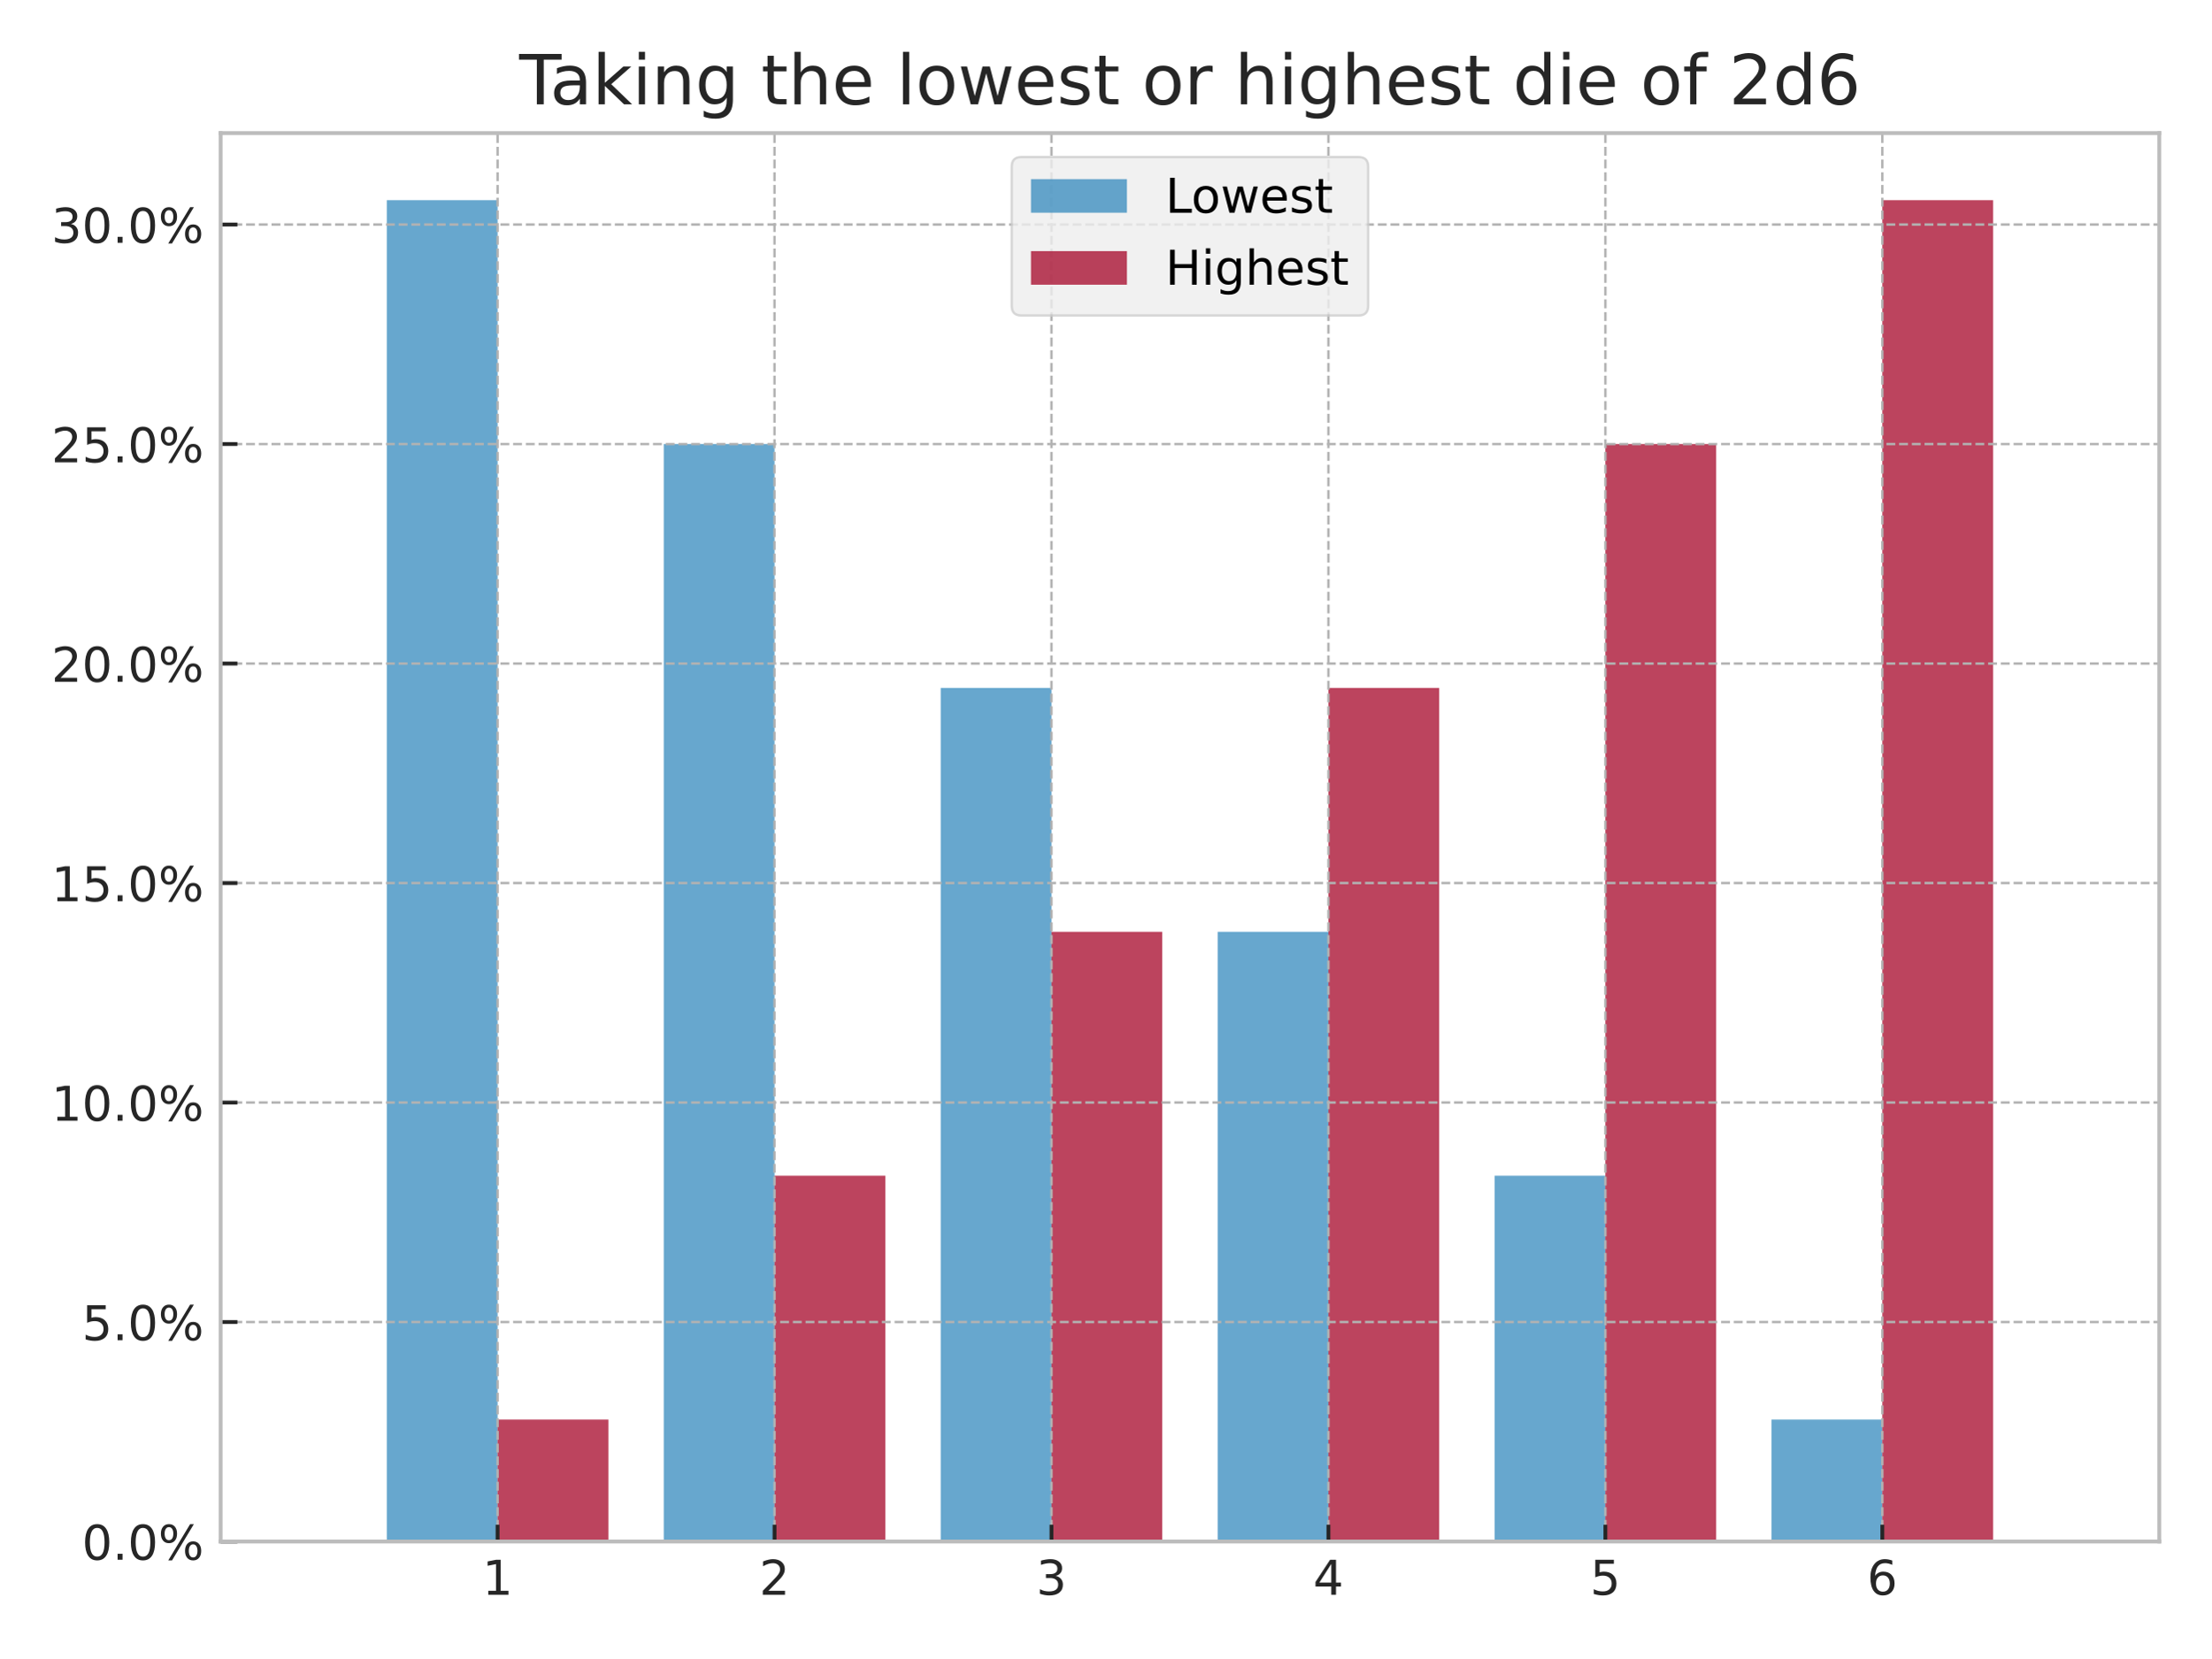
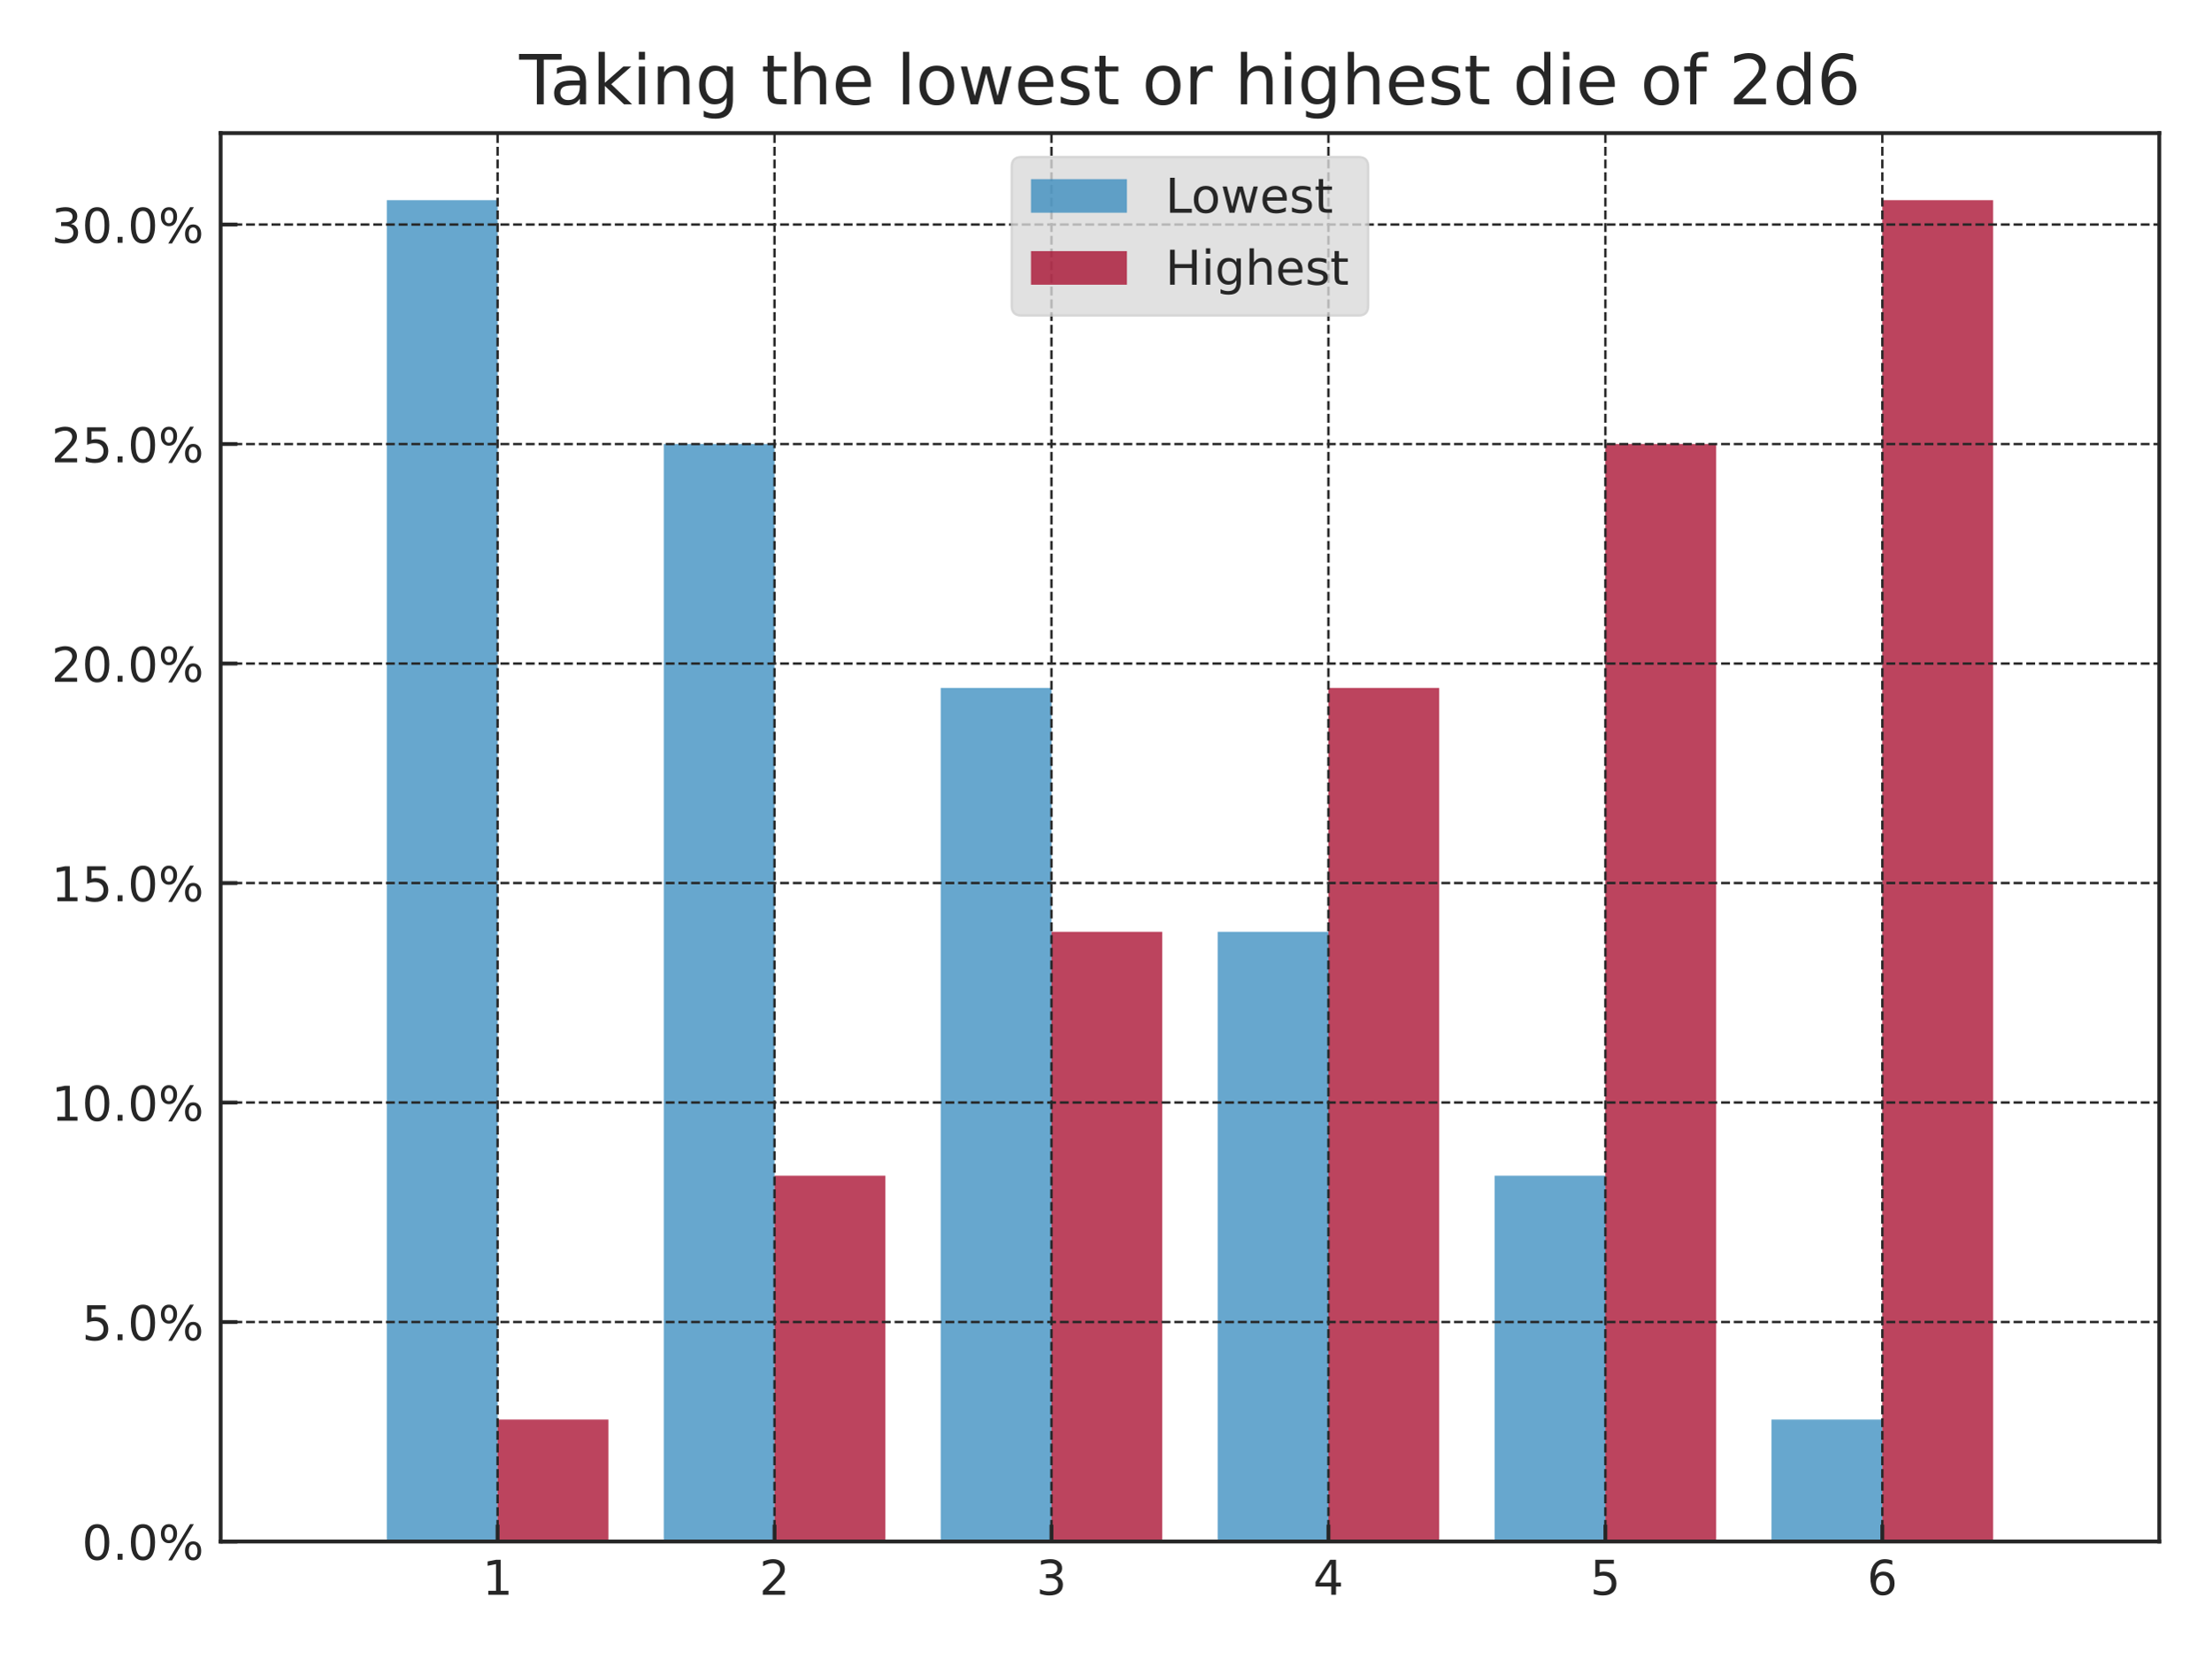
<svg xmlns="http://www.w3.org/2000/svg" xmlns:xlink="http://www.w3.org/1999/xlink" width="460.8pt" height="345.6pt" viewBox="0 0 460.8 345.6" version="1.1">
  <defs>
    <style type="text/css">*{stroke-linejoin: round; stroke-linecap: butt}</style>
  </defs>
  <g id="figure_1">
    <g id="patch_1">
      <path d="M 0 345.6  L 460.8 345.6  L 460.8 0  L 0 0  L 0 345.6  z " style="fill: none" />
    </g>
    <g id="axes_1">
      <g id="patch_2">
        <path d="M 45.98 321.3  L 450 321.3  L 450 27.741  L 45.98 27.741  L 45.98 321.3  z " style="fill: none" />
      </g>
      <g id="patch_3">
        <path d="M 80.61 321.3  L 103.697 321.3  L 103.697 41.72  L 80.61 41.72  z " clip-path="url(#p5dc106ff17)" style="fill: #348abd; opacity: 0.75" />
      </g>
      <g id="patch_4">
        <path d="M 138.327 321.3  L 161.414 321.3  L 161.414 92.552  L 138.327 92.552  z " clip-path="url(#p5dc106ff17)" style="fill: #348abd; opacity: 0.75" />
      </g>
      <g id="patch_5">
        <path d="M 196.045 321.3  L 219.131 321.3  L 219.131 143.385  L 196.045 143.385  z " clip-path="url(#p5dc106ff17)" style="fill: #348abd; opacity: 0.75" />
      </g>
      <g id="patch_6">
        <path d="M 253.762 321.3  L 276.849 321.3  L 276.849 194.218  L 253.762 194.218  z " clip-path="url(#p5dc106ff17)" style="fill: #348abd; opacity: 0.75" />
      </g>
      <g id="patch_7">
        <path d="M 311.479 321.3  L 334.566 321.3  L 334.566 245.051  L 311.479 245.051  z " clip-path="url(#p5dc106ff17)" style="fill: #348abd; opacity: 0.75" />
      </g>
      <g id="patch_8">
        <path d="M 369.196 321.3  L 392.283 321.3  L 392.283 295.884  L 369.196 295.884  z " clip-path="url(#p5dc106ff17)" style="fill: #348abd; opacity: 0.75" />
      </g>
      <g id="patch_9">
        <path d="M 103.697 321.3  L 126.784 321.3  L 126.784 295.884  L 103.697 295.884  z " clip-path="url(#p5dc106ff17)" style="fill: #a60628; opacity: 0.75" />
      </g>
      <g id="patch_10">
        <path d="M 161.414 321.3  L 184.501 321.3  L 184.501 245.051  L 161.414 245.051  z " clip-path="url(#p5dc106ff17)" style="fill: #a60628; opacity: 0.75" />
      </g>
      <g id="patch_11">
        <path d="M 219.131 321.3  L 242.218 321.3  L 242.218 194.218  L 219.131 194.218  z " clip-path="url(#p5dc106ff17)" style="fill: #a60628; opacity: 0.75" />
      </g>
      <g id="patch_12">
        <path d="M 276.849 321.3  L 299.935 321.3  L 299.935 143.385  L 276.849 143.385  z " clip-path="url(#p5dc106ff17)" style="fill: #a60628; opacity: 0.75" />
      </g>
      <g id="patch_13">
        <path d="M 334.566 321.3  L 357.653 321.3  L 357.653 92.552  L 334.566 92.552  z " clip-path="url(#p5dc106ff17)" style="fill: #a60628; opacity: 0.75" />
      </g>
      <g id="patch_14">
        <path d="M 392.283 321.3  L 415.37 321.3  L 415.37 41.72  L 392.283 41.72  z " clip-path="url(#p5dc106ff17)" style="fill: #a60628; opacity: 0.75" />
      </g>
      <g id="matplotlib.axis_1">
        <g id="xtick_1">
          <g id="line2d_1">
-             <path d="M 103.697 321.3  L 103.697 27.741  " clip-path="url(#p5dc106ff17)" style="fill: none; stroke-dasharray: 1.85,0.8; stroke-dashoffset: 0; stroke: #b2b2b2; stroke-width: 0.5" />
+             <path d="M 103.697 321.3  L 103.697 27.741  " clip-path="url(#p5dc106ff17)" style="fill: none; stroke-dasharray: 1.85,0.8; stroke-dashoffset: 0; stroke: #262626; stroke-width: 0.5" />
          </g>
          <g id="line2d_2">
            <defs>
              <path id="m64ba15eece" d="M 0 0  L 0 -3.5  " style="stroke: #262626; stroke-width: 0.8" />
            </defs>
            <g>
              <use xlink:href="#m64ba15eece" x="103.697" y="321.3" style="fill: #262626; stroke: #262626; stroke-width: 0.8" />
            </g>
          </g>
          <g id="text_1">
            <g style="fill: #262626" transform="translate(100.5159 332.3977) scale(0.1 -0.1)">
              <defs>
                <path id="DejaVuSans-14" d="M 794 531  L 1825 531  L 1825 4091  L 703 3866  L 703 4441  L 1819 4666  L 2450 4666  L 2450 531  L 3481 531  L 3481 0  L 794 0  L 794 531  z " transform="scale(0.015625)" />
              </defs>
              <use xlink:href="#DejaVuSans-14" />
            </g>
          </g>
        </g>
        <g id="xtick_2">
          <g id="line2d_3">
-             <path d="M 161.414 321.3  L 161.414 27.741  " clip-path="url(#p5dc106ff17)" style="fill: none; stroke-dasharray: 1.85,0.8; stroke-dashoffset: 0; stroke: #b2b2b2; stroke-width: 0.5" />
+             <path d="M 161.414 321.3  L 161.414 27.741  " clip-path="url(#p5dc106ff17)" style="fill: none; stroke-dasharray: 1.85,0.8; stroke-dashoffset: 0; stroke: #262626; stroke-width: 0.5" />
          </g>
          <g id="line2d_4">
            <g>
              <use xlink:href="#m64ba15eece" x="161.414" y="321.3" style="fill: #262626; stroke: #262626; stroke-width: 0.8" />
            </g>
          </g>
          <g id="text_2">
            <g style="fill: #262626" transform="translate(158.233 332.3977) scale(0.1 -0.1)">
              <defs>
                <path id="DejaVuSans-15" d="M 1228 531  L 3431 531  L 3431 0  L 469 0  L 469 531  Q 828 903 1448 1529  Q 2069 2156 2228 2338  Q 2531 2678 2651 2914  Q 2772 3150 2772 3378  Q 2772 3750 2511 3984  Q 2250 4219 1831 4219  Q 1534 4219 1204 4116  Q 875 4013 500 3803  L 500 4441  Q 881 4594 1212 4672  Q 1544 4750 1819 4750  Q 2544 4750 2975 4387  Q 3406 4025 3406 3419  Q 3406 3131 3298 2873  Q 3191 2616 2906 2266  Q 2828 2175 2409 1742  Q 1991 1309 1228 531  z " transform="scale(0.015625)" />
              </defs>
              <use xlink:href="#DejaVuSans-15" />
            </g>
          </g>
        </g>
        <g id="xtick_3">
          <g id="line2d_5">
-             <path d="M 219.131 321.3  L 219.131 27.741  " clip-path="url(#p5dc106ff17)" style="fill: none; stroke-dasharray: 1.85,0.8; stroke-dashoffset: 0; stroke: #b2b2b2; stroke-width: 0.5" />
+             <path d="M 219.131 321.3  L 219.131 27.741  " clip-path="url(#p5dc106ff17)" style="fill: none; stroke-dasharray: 1.85,0.8; stroke-dashoffset: 0; stroke: #262626; stroke-width: 0.5" />
          </g>
          <g id="line2d_6">
            <g>
              <use xlink:href="#m64ba15eece" x="219.131" y="321.3" style="fill: #262626; stroke: #262626; stroke-width: 0.8" />
            </g>
          </g>
          <g id="text_3">
            <g style="fill: #262626" transform="translate(215.9502 332.3977) scale(0.1 -0.1)">
              <defs>
                <path id="DejaVuSans-16" d="M 2597 2516  Q 3050 2419 3304 2112  Q 3559 1806 3559 1356  Q 3559 666 3084 287  Q 2609 -91 1734 -91  Q 1441 -91 1130 -33  Q 819 25 488 141  L 488 750  Q 750 597 1062 519  Q 1375 441 1716 441  Q 2309 441 2620 675  Q 2931 909 2931 1356  Q 2931 1769 2642 2001  Q 2353 2234 1838 2234  L 1294 2234  L 1294 2753  L 1863 2753  Q 2328 2753 2575 2939  Q 2822 3125 2822 3475  Q 2822 3834 2567 4026  Q 2313 4219 1838 4219  Q 1578 4219 1281 4162  Q 984 4106 628 3988  L 628 4550  Q 988 4650 1302 4700  Q 1616 4750 1894 4750  Q 2613 4750 3031 4423  Q 3450 4097 3450 3541  Q 3450 3153 3228 2886  Q 3006 2619 2597 2516  z " transform="scale(0.015625)" />
              </defs>
              <use xlink:href="#DejaVuSans-16" />
            </g>
          </g>
        </g>
        <g id="xtick_4">
          <g id="line2d_7">
-             <path d="M 276.849 321.3  L 276.849 27.741  " clip-path="url(#p5dc106ff17)" style="fill: none; stroke-dasharray: 1.85,0.8; stroke-dashoffset: 0; stroke: #b2b2b2; stroke-width: 0.5" />
+             <path d="M 276.849 321.3  L 276.849 27.741  " clip-path="url(#p5dc106ff17)" style="fill: none; stroke-dasharray: 1.85,0.8; stroke-dashoffset: 0; stroke: #262626; stroke-width: 0.5" />
          </g>
          <g id="line2d_8">
            <g>
              <use xlink:href="#m64ba15eece" x="276.849" y="321.3" style="fill: #262626; stroke: #262626; stroke-width: 0.8" />
            </g>
          </g>
          <g id="text_4">
            <g style="fill: #262626" transform="translate(273.6673 332.3977) scale(0.1 -0.1)">
              <defs>
                <path id="DejaVuSans-17" d="M 2419 4116  L 825 1625  L 2419 1625  L 2419 4116  z M 2253 4666  L 3047 4666  L 3047 1625  L 3713 1625  L 3713 1100  L 3047 1100  L 3047 0  L 2419 0  L 2419 1100  L 313 1100  L 313 1709  L 2253 4666  z " transform="scale(0.015625)" />
              </defs>
              <use xlink:href="#DejaVuSans-17" />
            </g>
          </g>
        </g>
        <g id="xtick_5">
          <g id="line2d_9">
-             <path d="M 334.566 321.3  L 334.566 27.741  " clip-path="url(#p5dc106ff17)" style="fill: none; stroke-dasharray: 1.85,0.8; stroke-dashoffset: 0; stroke: #b2b2b2; stroke-width: 0.5" />
+             <path d="M 334.566 321.3  L 334.566 27.741  " clip-path="url(#p5dc106ff17)" style="fill: none; stroke-dasharray: 1.85,0.8; stroke-dashoffset: 0; stroke: #262626; stroke-width: 0.5" />
          </g>
          <g id="line2d_10">
            <g>
              <use xlink:href="#m64ba15eece" x="334.566" y="321.3" style="fill: #262626; stroke: #262626; stroke-width: 0.8" />
            </g>
          </g>
          <g id="text_5">
            <g style="fill: #262626" transform="translate(331.3845 332.3977) scale(0.1 -0.1)">
              <defs>
                <path id="DejaVuSans-18" d="M 691 4666  L 3169 4666  L 3169 4134  L 1269 4134  L 1269 2991  Q 1406 3038 1543 3061  Q 1681 3084 1819 3084  Q 2600 3084 3056 2656  Q 3513 2228 3513 1497  Q 3513 744 3044 326  Q 2575 -91 1722 -91  Q 1428 -91 1123 -41  Q 819 9 494 109  L 494 744  Q 775 591 1075 516  Q 1375 441 1709 441  Q 2250 441 2565 725  Q 2881 1009 2881 1497  Q 2881 1984 2565 2268  Q 2250 2553 1709 2553  Q 1456 2553 1204 2497  Q 953 2441 691 2322  L 691 4666  z " transform="scale(0.015625)" />
              </defs>
              <use xlink:href="#DejaVuSans-18" />
            </g>
          </g>
        </g>
        <g id="xtick_6">
          <g id="line2d_11">
-             <path d="M 392.283 321.3  L 392.283 27.741  " clip-path="url(#p5dc106ff17)" style="fill: none; stroke-dasharray: 1.85,0.8; stroke-dashoffset: 0; stroke: #b2b2b2; stroke-width: 0.5" />
+             <path d="M 392.283 321.3  L 392.283 27.741  " clip-path="url(#p5dc106ff17)" style="fill: none; stroke-dasharray: 1.85,0.8; stroke-dashoffset: 0; stroke: #262626; stroke-width: 0.5" />
          </g>
          <g id="line2d_12">
            <g>
              <use xlink:href="#m64ba15eece" x="392.283" y="321.3" style="fill: #262626; stroke: #262626; stroke-width: 0.8" />
            </g>
          </g>
          <g id="text_6">
            <g style="fill: #262626" transform="translate(389.1016 332.3977) scale(0.1 -0.1)">
              <defs>
                <path id="DejaVuSans-19" d="M 2113 2584  Q 1688 2584 1439 2293  Q 1191 2003 1191 1497  Q 1191 994 1439 701  Q 1688 409 2113 409  Q 2538 409 2786 701  Q 3034 994 3034 1497  Q 3034 2003 2786 2293  Q 2538 2584 2113 2584  z M 3366 4563  L 3366 3988  Q 3128 4100 2886 4159  Q 2644 4219 2406 4219  Q 1781 4219 1451 3797  Q 1122 3375 1075 2522  Q 1259 2794 1537 2939  Q 1816 3084 2150 3084  Q 2853 3084 3261 2657  Q 3669 2231 3669 1497  Q 3669 778 3244 343  Q 2819 -91 2113 -91  Q 1303 -91 875 529  Q 447 1150 447 2328  Q 447 3434 972 4092  Q 1497 4750 2381 4750  Q 2619 4750 2861 4703  Q 3103 4656 3366 4563  z " transform="scale(0.015625)" />
              </defs>
              <use xlink:href="#DejaVuSans-19" />
            </g>
          </g>
        </g>
      </g>
      <g id="matplotlib.axis_2">
        <g id="ytick_1">
          <g id="line2d_13">
-             <path d="M 45.98 321.3  L 450 321.3  " clip-path="url(#p5dc106ff17)" style="fill: none; stroke-dasharray: 1.85,0.8; stroke-dashoffset: 0; stroke: #b2b2b2; stroke-width: 0.5" />
+             <path d="M 45.98 321.3  L 450 321.3  " clip-path="url(#p5dc106ff17)" style="fill: none; stroke-dasharray: 1.85,0.8; stroke-dashoffset: 0; stroke: #262626; stroke-width: 0.5" />
          </g>
          <g id="line2d_14">
            <defs>
              <path id="mfdb6909f6b" d="M 0 0  L 3.5 0  " style="stroke: #262626; stroke-width: 0.8" />
            </defs>
            <g>
              <use xlink:href="#mfdb6909f6b" x="45.98" y="321.3" style="fill: #262626; stroke: #262626; stroke-width: 0.8" />
            </g>
          </g>
          <g id="text_7">
            <g style="fill: #262626" transform="translate(17.07531 325.0988) scale(0.1 -0.1)">
              <defs>
                <path id="DejaVuSans-13" d="M 2034 4250  Q 1547 4250 1301 3770  Q 1056 3291 1056 2328  Q 1056 1369 1301 889  Q 1547 409 2034 409  Q 2525 409 2770 889  Q 3016 1369 3016 2328  Q 3016 3291 2770 3770  Q 2525 4250 2034 4250  z M 2034 4750  Q 2819 4750 3233 4129  Q 3647 3509 3647 2328  Q 3647 1150 3233 529  Q 2819 -91 2034 -91  Q 1250 -91 836 529  Q 422 1150 422 2328  Q 422 3509 836 4129  Q 1250 4750 2034 4750  z " transform="scale(0.015625)" />
                <path id="DejaVuSans-11" d="M 684 794  L 1344 794  L 1344 0  L 684 0  L 684 794  z " transform="scale(0.015625)" />
                <path id="DejaVuSans-8" d="M 4653 2053  Q 4381 2053 4226 1822  Q 4072 1591 4072 1178  Q 4072 772 4226 539  Q 4381 306 4653 306  Q 4919 306 5073 539  Q 5228 772 5228 1178  Q 5228 1588 5073 1820  Q 4919 2053 4653 2053  z M 4653 2450  Q 5147 2450 5437 2106  Q 5728 1763 5728 1178  Q 5728 594 5436 251  Q 5144 -91 4653 -91  Q 4153 -91 3862 251  Q 3572 594 3572 1178  Q 3572 1766 3864 2108  Q 4156 2450 4653 2450  z M 1428 4353  Q 1159 4353 1004 4120  Q 850 3888 850 3481  Q 850 3069 1003 2837  Q 1156 2606 1428 2606  Q 1700 2606 1854 2837  Q 2009 3069 2009 3481  Q 2009 3884 1853 4118  Q 1697 4353 1428 4353  z M 4250 4750  L 4750 4750  L 1831 -91  L 1331 -91  L 4250 4750  z M 1428 4750  Q 1922 4750 2215 4408  Q 2509 4066 2509 3481  Q 2509 2891 2217 2550  Q 1925 2209 1428 2209  Q 931 2209 642 2551  Q 353 2894 353 3481  Q 353 4063 643 4406  Q 934 4750 1428 4750  z " transform="scale(0.015625)" />
              </defs>
              <use xlink:href="#DejaVuSans-13" />
              <use xlink:href="#DejaVuSans-11" transform="translate(63.625 0)" />
              <use xlink:href="#DejaVuSans-13" transform="translate(95.40625 0)" />
              <use xlink:href="#DejaVuSans-8" transform="translate(159.0312 0)" />
            </g>
          </g>
        </g>
        <g id="ytick_2">
          <g id="line2d_15">
-             <path d="M 45.98 275.55  L 450 275.55  " clip-path="url(#p5dc106ff17)" style="fill: none; stroke-dasharray: 1.85,0.8; stroke-dashoffset: 0; stroke: #b2b2b2; stroke-width: 0.5" />
+             <path d="M 45.98 275.55  L 450 275.55  " clip-path="url(#p5dc106ff17)" style="fill: none; stroke-dasharray: 1.85,0.8; stroke-dashoffset: 0; stroke: #262626; stroke-width: 0.5" />
          </g>
          <g id="line2d_16">
            <g>
              <use xlink:href="#mfdb6909f6b" x="45.98" y="275.55" style="fill: #262626; stroke: #262626; stroke-width: 0.8" />
            </g>
          </g>
          <g id="text_8">
            <g style="fill: #262626" transform="translate(17.07531 279.3493) scale(0.1 -0.1)">
              <use xlink:href="#DejaVuSans-18" />
              <use xlink:href="#DejaVuSans-11" transform="translate(63.625 0)" />
              <use xlink:href="#DejaVuSans-13" transform="translate(95.40625 0)" />
              <use xlink:href="#DejaVuSans-8" transform="translate(159.0312 0)" />
            </g>
          </g>
        </g>
        <g id="ytick_3">
          <g id="line2d_17">
-             <path d="M 45.98 229.801  L 450 229.801  " clip-path="url(#p5dc106ff17)" style="fill: none; stroke-dasharray: 1.85,0.8; stroke-dashoffset: 0; stroke: #b2b2b2; stroke-width: 0.5" />
+             <path d="M 45.98 229.801  L 450 229.801  " clip-path="url(#p5dc106ff17)" style="fill: none; stroke-dasharray: 1.85,0.8; stroke-dashoffset: 0; stroke: #262626; stroke-width: 0.5" />
          </g>
          <g id="line2d_18">
            <g>
              <use xlink:href="#mfdb6909f6b" x="45.98" y="229.801" style="fill: #262626; stroke: #262626; stroke-width: 0.8" />
            </g>
          </g>
          <g id="text_9">
            <g style="fill: #262626" transform="translate(10.71281 233.5998) scale(0.1 -0.1)">
              <use xlink:href="#DejaVuSans-14" />
              <use xlink:href="#DejaVuSans-13" transform="translate(63.625 0)" />
              <use xlink:href="#DejaVuSans-11" transform="translate(127.25 0)" />
              <use xlink:href="#DejaVuSans-13" transform="translate(159.0312 0)" />
              <use xlink:href="#DejaVuSans-8" transform="translate(222.6562 0)" />
            </g>
          </g>
        </g>
        <g id="ytick_4">
          <g id="line2d_19">
-             <path d="M 45.98 184.051  L 450 184.051  " clip-path="url(#p5dc106ff17)" style="fill: none; stroke-dasharray: 1.85,0.8; stroke-dashoffset: 0; stroke: #b2b2b2; stroke-width: 0.5" />
+             <path d="M 45.98 184.051  L 450 184.051  " clip-path="url(#p5dc106ff17)" style="fill: none; stroke-dasharray: 1.85,0.8; stroke-dashoffset: 0; stroke: #262626; stroke-width: 0.5" />
          </g>
          <g id="line2d_20">
            <g>
              <use xlink:href="#mfdb6909f6b" x="45.98" y="184.051" style="fill: #262626; stroke: #262626; stroke-width: 0.8" />
            </g>
          </g>
          <g id="text_10">
            <g style="fill: #262626" transform="translate(10.71281 187.8503) scale(0.1 -0.1)">
              <use xlink:href="#DejaVuSans-14" />
              <use xlink:href="#DejaVuSans-18" transform="translate(63.625 0)" />
              <use xlink:href="#DejaVuSans-11" transform="translate(127.25 0)" />
              <use xlink:href="#DejaVuSans-13" transform="translate(159.0312 0)" />
              <use xlink:href="#DejaVuSans-8" transform="translate(222.6562 0)" />
            </g>
          </g>
        </g>
        <g id="ytick_5">
          <g id="line2d_21">
-             <path d="M 45.98 138.302  L 450 138.302  " clip-path="url(#p5dc106ff17)" style="fill: none; stroke-dasharray: 1.85,0.8; stroke-dashoffset: 0; stroke: #b2b2b2; stroke-width: 0.5" />
+             <path d="M 45.98 138.302  L 450 138.302  " clip-path="url(#p5dc106ff17)" style="fill: none; stroke-dasharray: 1.85,0.8; stroke-dashoffset: 0; stroke: #262626; stroke-width: 0.5" />
          </g>
          <g id="line2d_22">
            <g>
              <use xlink:href="#mfdb6909f6b" x="45.98" y="138.302" style="fill: #262626; stroke: #262626; stroke-width: 0.8" />
            </g>
          </g>
          <g id="text_11">
            <g style="fill: #262626" transform="translate(10.71281 142.1008) scale(0.1 -0.1)">
              <use xlink:href="#DejaVuSans-15" />
              <use xlink:href="#DejaVuSans-13" transform="translate(63.625 0)" />
              <use xlink:href="#DejaVuSans-11" transform="translate(127.25 0)" />
              <use xlink:href="#DejaVuSans-13" transform="translate(159.0312 0)" />
              <use xlink:href="#DejaVuSans-8" transform="translate(222.6562 0)" />
            </g>
          </g>
        </g>
        <g id="ytick_6">
          <g id="line2d_23">
-             <path d="M 45.98 92.552  L 450 92.552  " clip-path="url(#p5dc106ff17)" style="fill: none; stroke-dasharray: 1.85,0.8; stroke-dashoffset: 0; stroke: #b2b2b2; stroke-width: 0.5" />
+             <path d="M 45.98 92.552  L 450 92.552  " clip-path="url(#p5dc106ff17)" style="fill: none; stroke-dasharray: 1.85,0.8; stroke-dashoffset: 0; stroke: #262626; stroke-width: 0.5" />
          </g>
          <g id="line2d_24">
            <g>
              <use xlink:href="#mfdb6909f6b" x="45.98" y="92.552" style="fill: #262626; stroke: #262626; stroke-width: 0.8" />
            </g>
          </g>
          <g id="text_12">
            <g style="fill: #262626" transform="translate(10.71281 96.35126) scale(0.1 -0.1)">
              <use xlink:href="#DejaVuSans-15" />
              <use xlink:href="#DejaVuSans-18" transform="translate(63.625 0)" />
              <use xlink:href="#DejaVuSans-11" transform="translate(127.25 0)" />
              <use xlink:href="#DejaVuSans-13" transform="translate(159.0312 0)" />
              <use xlink:href="#DejaVuSans-8" transform="translate(222.6562 0)" />
            </g>
          </g>
        </g>
        <g id="ytick_7">
          <g id="line2d_25">
-             <path d="M 45.98 46.803  L 450 46.803  " clip-path="url(#p5dc106ff17)" style="fill: none; stroke-dasharray: 1.85,0.8; stroke-dashoffset: 0; stroke: #b2b2b2; stroke-width: 0.5" />
+             <path d="M 45.98 46.803  L 450 46.803  " clip-path="url(#p5dc106ff17)" style="fill: none; stroke-dasharray: 1.85,0.8; stroke-dashoffset: 0; stroke: #262626; stroke-width: 0.5" />
          </g>
          <g id="line2d_26">
            <g>
              <use xlink:href="#mfdb6909f6b" x="45.98" y="46.803" style="fill: #262626; stroke: #262626; stroke-width: 0.8" />
            </g>
          </g>
          <g id="text_13">
            <g style="fill: #262626" transform="translate(10.71281 50.60175) scale(0.1 -0.1)">
              <use xlink:href="#DejaVuSans-16" />
              <use xlink:href="#DejaVuSans-13" transform="translate(63.625 0)" />
              <use xlink:href="#DejaVuSans-11" transform="translate(127.25 0)" />
              <use xlink:href="#DejaVuSans-13" transform="translate(159.0312 0)" />
              <use xlink:href="#DejaVuSans-8" transform="translate(222.6562 0)" />
            </g>
          </g>
        </g>
      </g>
      <g id="patch_15">
-         <path d="M 45.98 321.3  L 45.98 27.741  " style="fill: none; stroke: #bcbcbc; stroke-width: 0.8; stroke-linejoin: miter; stroke-linecap: square" />
+         <path d="M 45.98 321.3  L 45.98 27.741  " style="fill: none; stroke: #262626; stroke-width: 0.8; stroke-linejoin: miter; stroke-linecap: square" />
      </g>
      <g id="patch_16">
-         <path d="M 450 321.3  L 450 27.741  " style="fill: none; stroke: #bcbcbc; stroke-width: 0.8; stroke-linejoin: miter; stroke-linecap: square" />
+         <path d="M 450 321.3  L 450 27.741  " style="fill: none; stroke: #262626; stroke-width: 0.8; stroke-linejoin: miter; stroke-linecap: square" />
      </g>
      <g id="patch_17">
-         <path d="M 45.98 321.3  L 450 321.3  " style="fill: none; stroke: #bcbcbc; stroke-width: 0.8; stroke-linejoin: miter; stroke-linecap: square" />
+         <path d="M 45.98 321.3  L 450 321.3  " style="fill: none; stroke: #262626; stroke-width: 0.8; stroke-linejoin: miter; stroke-linecap: square" />
      </g>
      <g id="patch_18">
-         <path d="M 45.98 27.741  L 450 27.741  " style="fill: none; stroke: #bcbcbc; stroke-width: 0.8; stroke-linejoin: miter; stroke-linecap: square" />
+         <path d="M 45.98 27.741  L 450 27.741  " style="fill: none; stroke: #262626; stroke-width: 0.8; stroke-linejoin: miter; stroke-linecap: square" />
      </g>
      <g id="text_14">
        <g style="fill: #262626" transform="translate(108.1964 21.74063) scale(0.144 -0.144)">
          <defs>
            <path id="DejaVuSans-37" d="M -19 4666  L 3928 4666  L 3928 4134  L 2272 4134  L 2272 0  L 1638 0  L 1638 4134  L -19 4134  L -19 4666  z " transform="scale(0.015625)" />
            <path id="DejaVuSans-44" d="M 2194 1759  Q 1497 1759 1228 1600  Q 959 1441 959 1056  Q 959 750 1161 570  Q 1363 391 1709 391  Q 2188 391 2477 730  Q 2766 1069 2766 1631  L 2766 1759  L 2194 1759  z M 3341 1997  L 3341 0  L 2766 0  L 2766 531  Q 2569 213 2275 61  Q 1981 -91 1556 -91  Q 1019 -91 701 211  Q 384 513 384 1019  Q 384 1609 779 1909  Q 1175 2209 1959 2209  L 2766 2209  L 2766 2266  Q 2766 2663 2505 2880  Q 2244 3097 1772 3097  Q 1472 3097 1187 3025  Q 903 2953 641 2809  L 641 3341  Q 956 3463 1253 3523  Q 1550 3584 1831 3584  Q 2591 3584 2966 3190  Q 3341 2797 3341 1997  z " transform="scale(0.015625)" />
            <path id="DejaVuSans-4e" d="M 581 4863  L 1159 4863  L 1159 1991  L 2875 3500  L 3609 3500  L 1753 1863  L 3688 0  L 2938 0  L 1159 1709  L 1159 0  L 581 0  L 581 4863  z " transform="scale(0.015625)" />
            <path id="DejaVuSans-4c" d="M 603 3500  L 1178 3500  L 1178 0  L 603 0  L 603 3500  z M 603 4863  L 1178 4863  L 1178 4134  L 603 4134  L 603 4863  z " transform="scale(0.015625)" />
            <path id="DejaVuSans-51" d="M 3513 2113  L 3513 0  L 2938 0  L 2938 2094  Q 2938 2591 2744 2837  Q 2550 3084 2163 3084  Q 1697 3084 1428 2787  Q 1159 2491 1159 1978  L 1159 0  L 581 0  L 581 3500  L 1159 3500  L 1159 2956  Q 1366 3272 1645 3428  Q 1925 3584 2291 3584  Q 2894 3584 3203 3211  Q 3513 2838 3513 2113  z " transform="scale(0.015625)" />
            <path id="DejaVuSans-4a" d="M 2906 1791  Q 2906 2416 2648 2759  Q 2391 3103 1925 3103  Q 1463 3103 1205 2759  Q 947 2416 947 1791  Q 947 1169 1205 825  Q 1463 481 1925 481  Q 2391 481 2648 825  Q 2906 1169 2906 1791  z M 3481 434  Q 3481 -459 3084 -895  Q 2688 -1331 1869 -1331  Q 1566 -1331 1297 -1286  Q 1028 -1241 775 -1147  L 775 -588  Q 1028 -725 1275 -790  Q 1522 -856 1778 -856  Q 2344 -856 2625 -561  Q 2906 -266 2906 331  L 2906 616  Q 2728 306 2450 153  Q 2172 0 1784 0  Q 1141 0 747 490  Q 353 981 353 1791  Q 353 2603 747 3093  Q 1141 3584 1784 3584  Q 2172 3584 2450 3431  Q 2728 3278 2906 2969  L 2906 3500  L 3481 3500  L 3481 434  z " transform="scale(0.015625)" />
            <path id="DejaVuSans-3" transform="scale(0.015625)" />
            <path id="DejaVuSans-57" d="M 1172 4494  L 1172 3500  L 2356 3500  L 2356 3053  L 1172 3053  L 1172 1153  Q 1172 725 1289 603  Q 1406 481 1766 481  L 2356 481  L 2356 0  L 1766 0  Q 1100 0 847 248  Q 594 497 594 1153  L 594 3053  L 172 3053  L 172 3500  L 594 3500  L 594 4494  L 1172 4494  z " transform="scale(0.015625)" />
            <path id="DejaVuSans-4b" d="M 3513 2113  L 3513 0  L 2938 0  L 2938 2094  Q 2938 2591 2744 2837  Q 2550 3084 2163 3084  Q 1697 3084 1428 2787  Q 1159 2491 1159 1978  L 1159 0  L 581 0  L 581 4863  L 1159 4863  L 1159 2956  Q 1366 3272 1645 3428  Q 1925 3584 2291 3584  Q 2894 3584 3203 3211  Q 3513 2838 3513 2113  z " transform="scale(0.015625)" />
            <path id="DejaVuSans-48" d="M 3597 1894  L 3597 1613  L 953 1613  Q 991 1019 1311 708  Q 1631 397 2203 397  Q 2534 397 2845 478  Q 3156 559 3463 722  L 3463 178  Q 3153 47 2828 -22  Q 2503 -91 2169 -91  Q 1331 -91 842 396  Q 353 884 353 1716  Q 353 2575 817 3079  Q 1281 3584 2069 3584  Q 2775 3584 3186 3129  Q 3597 2675 3597 1894  z M 3022 2063  Q 3016 2534 2758 2815  Q 2500 3097 2075 3097  Q 1594 3097 1305 2825  Q 1016 2553 972 2059  L 3022 2063  z " transform="scale(0.015625)" />
            <path id="DejaVuSans-4f" d="M 603 4863  L 1178 4863  L 1178 0  L 603 0  L 603 4863  z " transform="scale(0.015625)" />
            <path id="DejaVuSans-52" d="M 1959 3097  Q 1497 3097 1228 2736  Q 959 2375 959 1747  Q 959 1119 1226 758  Q 1494 397 1959 397  Q 2419 397 2687 759  Q 2956 1122 2956 1747  Q 2956 2369 2687 2733  Q 2419 3097 1959 3097  z M 1959 3584  Q 2709 3584 3137 3096  Q 3566 2609 3566 1747  Q 3566 888 3137 398  Q 2709 -91 1959 -91  Q 1206 -91 779 398  Q 353 888 353 1747  Q 353 2609 779 3096  Q 1206 3584 1959 3584  z " transform="scale(0.015625)" />
            <path id="DejaVuSans-5a" d="M 269 3500  L 844 3500  L 1563 769  L 2278 3500  L 2956 3500  L 3675 769  L 4391 3500  L 4966 3500  L 4050 0  L 3372 0  L 2619 2869  L 1863 0  L 1184 0  L 269 3500  z " transform="scale(0.015625)" />
            <path id="DejaVuSans-56" d="M 2834 3397  L 2834 2853  Q 2591 2978 2328 3040  Q 2066 3103 1784 3103  Q 1356 3103 1142 2972  Q 928 2841 928 2578  Q 928 2378 1081 2264  Q 1234 2150 1697 2047  L 1894 2003  Q 2506 1872 2764 1633  Q 3022 1394 3022 966  Q 3022 478 2636 193  Q 2250 -91 1575 -91  Q 1294 -91 989 -36  Q 684 19 347 128  L 347 722  Q 666 556 975 473  Q 1284 391 1588 391  Q 1994 391 2212 530  Q 2431 669 2431 922  Q 2431 1156 2273 1281  Q 2116 1406 1581 1522  L 1381 1569  Q 847 1681 609 1914  Q 372 2147 372 2553  Q 372 3047 722 3315  Q 1072 3584 1716 3584  Q 2034 3584 2315 3537  Q 2597 3491 2834 3397  z " transform="scale(0.015625)" />
            <path id="DejaVuSans-55" d="M 2631 2963  Q 2534 3019 2420 3045  Q 2306 3072 2169 3072  Q 1681 3072 1420 2755  Q 1159 2438 1159 1844  L 1159 0  L 581 0  L 581 3500  L 1159 3500  L 1159 2956  Q 1341 3275 1631 3429  Q 1922 3584 2338 3584  Q 2397 3584 2469 3576  Q 2541 3569 2628 3553  L 2631 2963  z " transform="scale(0.015625)" />
            <path id="DejaVuSans-47" d="M 2906 2969  L 2906 4863  L 3481 4863  L 3481 0  L 2906 0  L 2906 525  Q 2725 213 2448 61  Q 2172 -91 1784 -91  Q 1150 -91 751 415  Q 353 922 353 1747  Q 353 2572 751 3078  Q 1150 3584 1784 3584  Q 2172 3584 2448 3432  Q 2725 3281 2906 2969  z M 947 1747  Q 947 1113 1208 752  Q 1469 391 1925 391  Q 2381 391 2643 752  Q 2906 1113 2906 1747  Q 2906 2381 2643 2742  Q 2381 3103 1925 3103  Q 1469 3103 1208 2742  Q 947 2381 947 1747  z " transform="scale(0.015625)" />
            <path id="DejaVuSans-49" d="M 2375 4863  L 2375 4384  L 1825 4384  Q 1516 4384 1395 4259  Q 1275 4134 1275 3809  L 1275 3500  L 2222 3500  L 2222 3053  L 1275 3053  L 1275 0  L 697 0  L 697 3053  L 147 3053  L 147 3500  L 697 3500  L 697 3744  Q 697 4328 969 4595  Q 1241 4863 1831 4863  L 2375 4863  z " transform="scale(0.015625)" />
          </defs>
          <use xlink:href="#DejaVuSans-37" />
          <use xlink:href="#DejaVuSans-44" transform="translate(44.53125 0)" />
          <use xlink:href="#DejaVuSans-4e" transform="translate(105.8125 0)" />
          <use xlink:href="#DejaVuSans-4c" transform="translate(163.7188 0)" />
          <use xlink:href="#DejaVuSans-51" transform="translate(191.5 0)" />
          <use xlink:href="#DejaVuSans-4a" transform="translate(254.875 0)" />
          <use xlink:href="#DejaVuSans-3" transform="translate(318.3594 0)" />
          <use xlink:href="#DejaVuSans-57" transform="translate(350.1406 0)" />
          <use xlink:href="#DejaVuSans-4b" transform="translate(389.3438 0)" />
          <use xlink:href="#DejaVuSans-48" transform="translate(452.7188 0)" />
          <use xlink:href="#DejaVuSans-3" transform="translate(514.25 0)" />
          <use xlink:href="#DejaVuSans-4f" transform="translate(546.0312 0)" />
          <use xlink:href="#DejaVuSans-52" transform="translate(573.8125 0)" />
          <use xlink:href="#DejaVuSans-5a" transform="translate(635 0)" />
          <use xlink:href="#DejaVuSans-48" transform="translate(716.7812 0)" />
          <use xlink:href="#DejaVuSans-56" transform="translate(778.3125 0)" />
          <use xlink:href="#DejaVuSans-57" transform="translate(830.4062 0)" />
          <use xlink:href="#DejaVuSans-3" transform="translate(869.6094 0)" />
          <use xlink:href="#DejaVuSans-52" transform="translate(901.3906 0)" />
          <use xlink:href="#DejaVuSans-55" transform="translate(962.5781 0)" />
          <use xlink:href="#DejaVuSans-3" transform="translate(1003.688 0)" />
          <use xlink:href="#DejaVuSans-4b" transform="translate(1035.469 0)" />
          <use xlink:href="#DejaVuSans-4c" transform="translate(1098.844 0)" />
          <use xlink:href="#DejaVuSans-4a" transform="translate(1126.625 0)" />
          <use xlink:href="#DejaVuSans-4b" transform="translate(1190.109 0)" />
          <use xlink:href="#DejaVuSans-48" transform="translate(1253.484 0)" />
          <use xlink:href="#DejaVuSans-56" transform="translate(1315.016 0)" />
          <use xlink:href="#DejaVuSans-57" transform="translate(1367.109 0)" />
          <use xlink:href="#DejaVuSans-3" transform="translate(1406.312 0)" />
          <use xlink:href="#DejaVuSans-47" transform="translate(1438.094 0)" />
          <use xlink:href="#DejaVuSans-4c" transform="translate(1501.578 0)" />
          <use xlink:href="#DejaVuSans-48" transform="translate(1529.359 0)" />
          <use xlink:href="#DejaVuSans-3" transform="translate(1590.891 0)" />
          <use xlink:href="#DejaVuSans-52" transform="translate(1622.672 0)" />
          <use xlink:href="#DejaVuSans-49" transform="translate(1683.859 0)" />
          <use xlink:href="#DejaVuSans-3" transform="translate(1719.062 0)" />
          <use xlink:href="#DejaVuSans-15" transform="translate(1750.844 0)" />
          <use xlink:href="#DejaVuSans-47" transform="translate(1814.469 0)" />
          <use xlink:href="#DejaVuSans-19" transform="translate(1877.953 0)" />
        </g>
      </g>
      <g id="legend_1">
        <g id="patch_19">
-           <path d="M 212.856 65.742  L 283.124 65.742  Q 285.124 65.742 285.124 63.742  L 285.124 34.741  Q 285.124 32.741 283.124 32.741  L 212.856 32.741  Q 210.856 32.741 210.856 34.741  L 210.856 63.742  Q 210.856 65.742 212.856 65.742  z " style="fill: #eeeeee; opacity: 0.8; stroke: #cccccc; stroke-width: 0.5; stroke-linejoin: miter" />
+           <path d="M 212.856 65.742  L 283.124 65.742  Q 285.124 65.742 285.124 63.742  L 285.124 34.741  Q 285.124 32.741 283.124 32.741  L 212.856 32.741  Q 210.856 32.741 210.856 34.741  L 210.856 63.742  Q 210.856 65.742 212.856 65.742  z " style="fill: #d9d9d9; opacity: 0.8; stroke: #cccccc; stroke-width: 0.5; stroke-linejoin: miter" />
        </g>
        <g id="patch_20">
          <path d="M 214.856 44.339  L 234.856 44.339  L 234.856 37.339  L 214.856 37.339  z " style="fill: #348abd; opacity: 0.75" />
        </g>
        <g id="text_15">
-           <g transform="translate(242.8564 44.33906) scale(0.1 -0.1)">
+           <g style="fill: #262626" transform="translate(242.8564 44.33906) scale(0.1 -0.1)">
            <defs>
              <path id="DejaVuSans-2f" d="M 628 4666  L 1259 4666  L 1259 531  L 3531 531  L 3531 0  L 628 0  L 628 4666  z " transform="scale(0.015625)" />
            </defs>
            <use xlink:href="#DejaVuSans-2f" />
            <use xlink:href="#DejaVuSans-52" transform="translate(53.96875 0)" />
            <use xlink:href="#DejaVuSans-5a" transform="translate(115.1562 0)" />
            <use xlink:href="#DejaVuSans-48" transform="translate(196.9375 0)" />
            <use xlink:href="#DejaVuSans-56" transform="translate(258.4688 0)" />
            <use xlink:href="#DejaVuSans-57" transform="translate(310.5625 0)" />
          </g>
        </g>
        <g id="patch_21">
          <path d="M 214.856 59.34  L 234.856 59.34  L 234.856 52.34  L 214.856 52.34  z " style="fill: #a60628; opacity: 0.75" />
        </g>
        <g id="text_16">
-           <g transform="translate(242.8564 59.33984) scale(0.1 -0.1)">
+           <g style="fill: #262626" transform="translate(242.8564 59.33984) scale(0.1 -0.1)">
            <defs>
              <path id="DejaVuSans-2b" d="M 628 4666  L 1259 4666  L 1259 2753  L 3553 2753  L 3553 4666  L 4184 4666  L 4184 0  L 3553 0  L 3553 2222  L 1259 2222  L 1259 0  L 628 0  L 628 4666  z " transform="scale(0.015625)" />
            </defs>
            <use xlink:href="#DejaVuSans-2b" />
            <use xlink:href="#DejaVuSans-4c" transform="translate(75.20312 0)" />
            <use xlink:href="#DejaVuSans-4a" transform="translate(102.9844 0)" />
            <use xlink:href="#DejaVuSans-4b" transform="translate(166.4688 0)" />
            <use xlink:href="#DejaVuSans-48" transform="translate(229.8438 0)" />
            <use xlink:href="#DejaVuSans-56" transform="translate(291.375 0)" />
            <use xlink:href="#DejaVuSans-57" transform="translate(343.4688 0)" />
          </g>
        </g>
      </g>
    </g>
  </g>
  <defs>
    <clipPath id="p5dc106ff17">
      <rect x="45.98" y="27.741" width="404.02" height="293.559" />
    </clipPath>
  </defs>
</svg>
